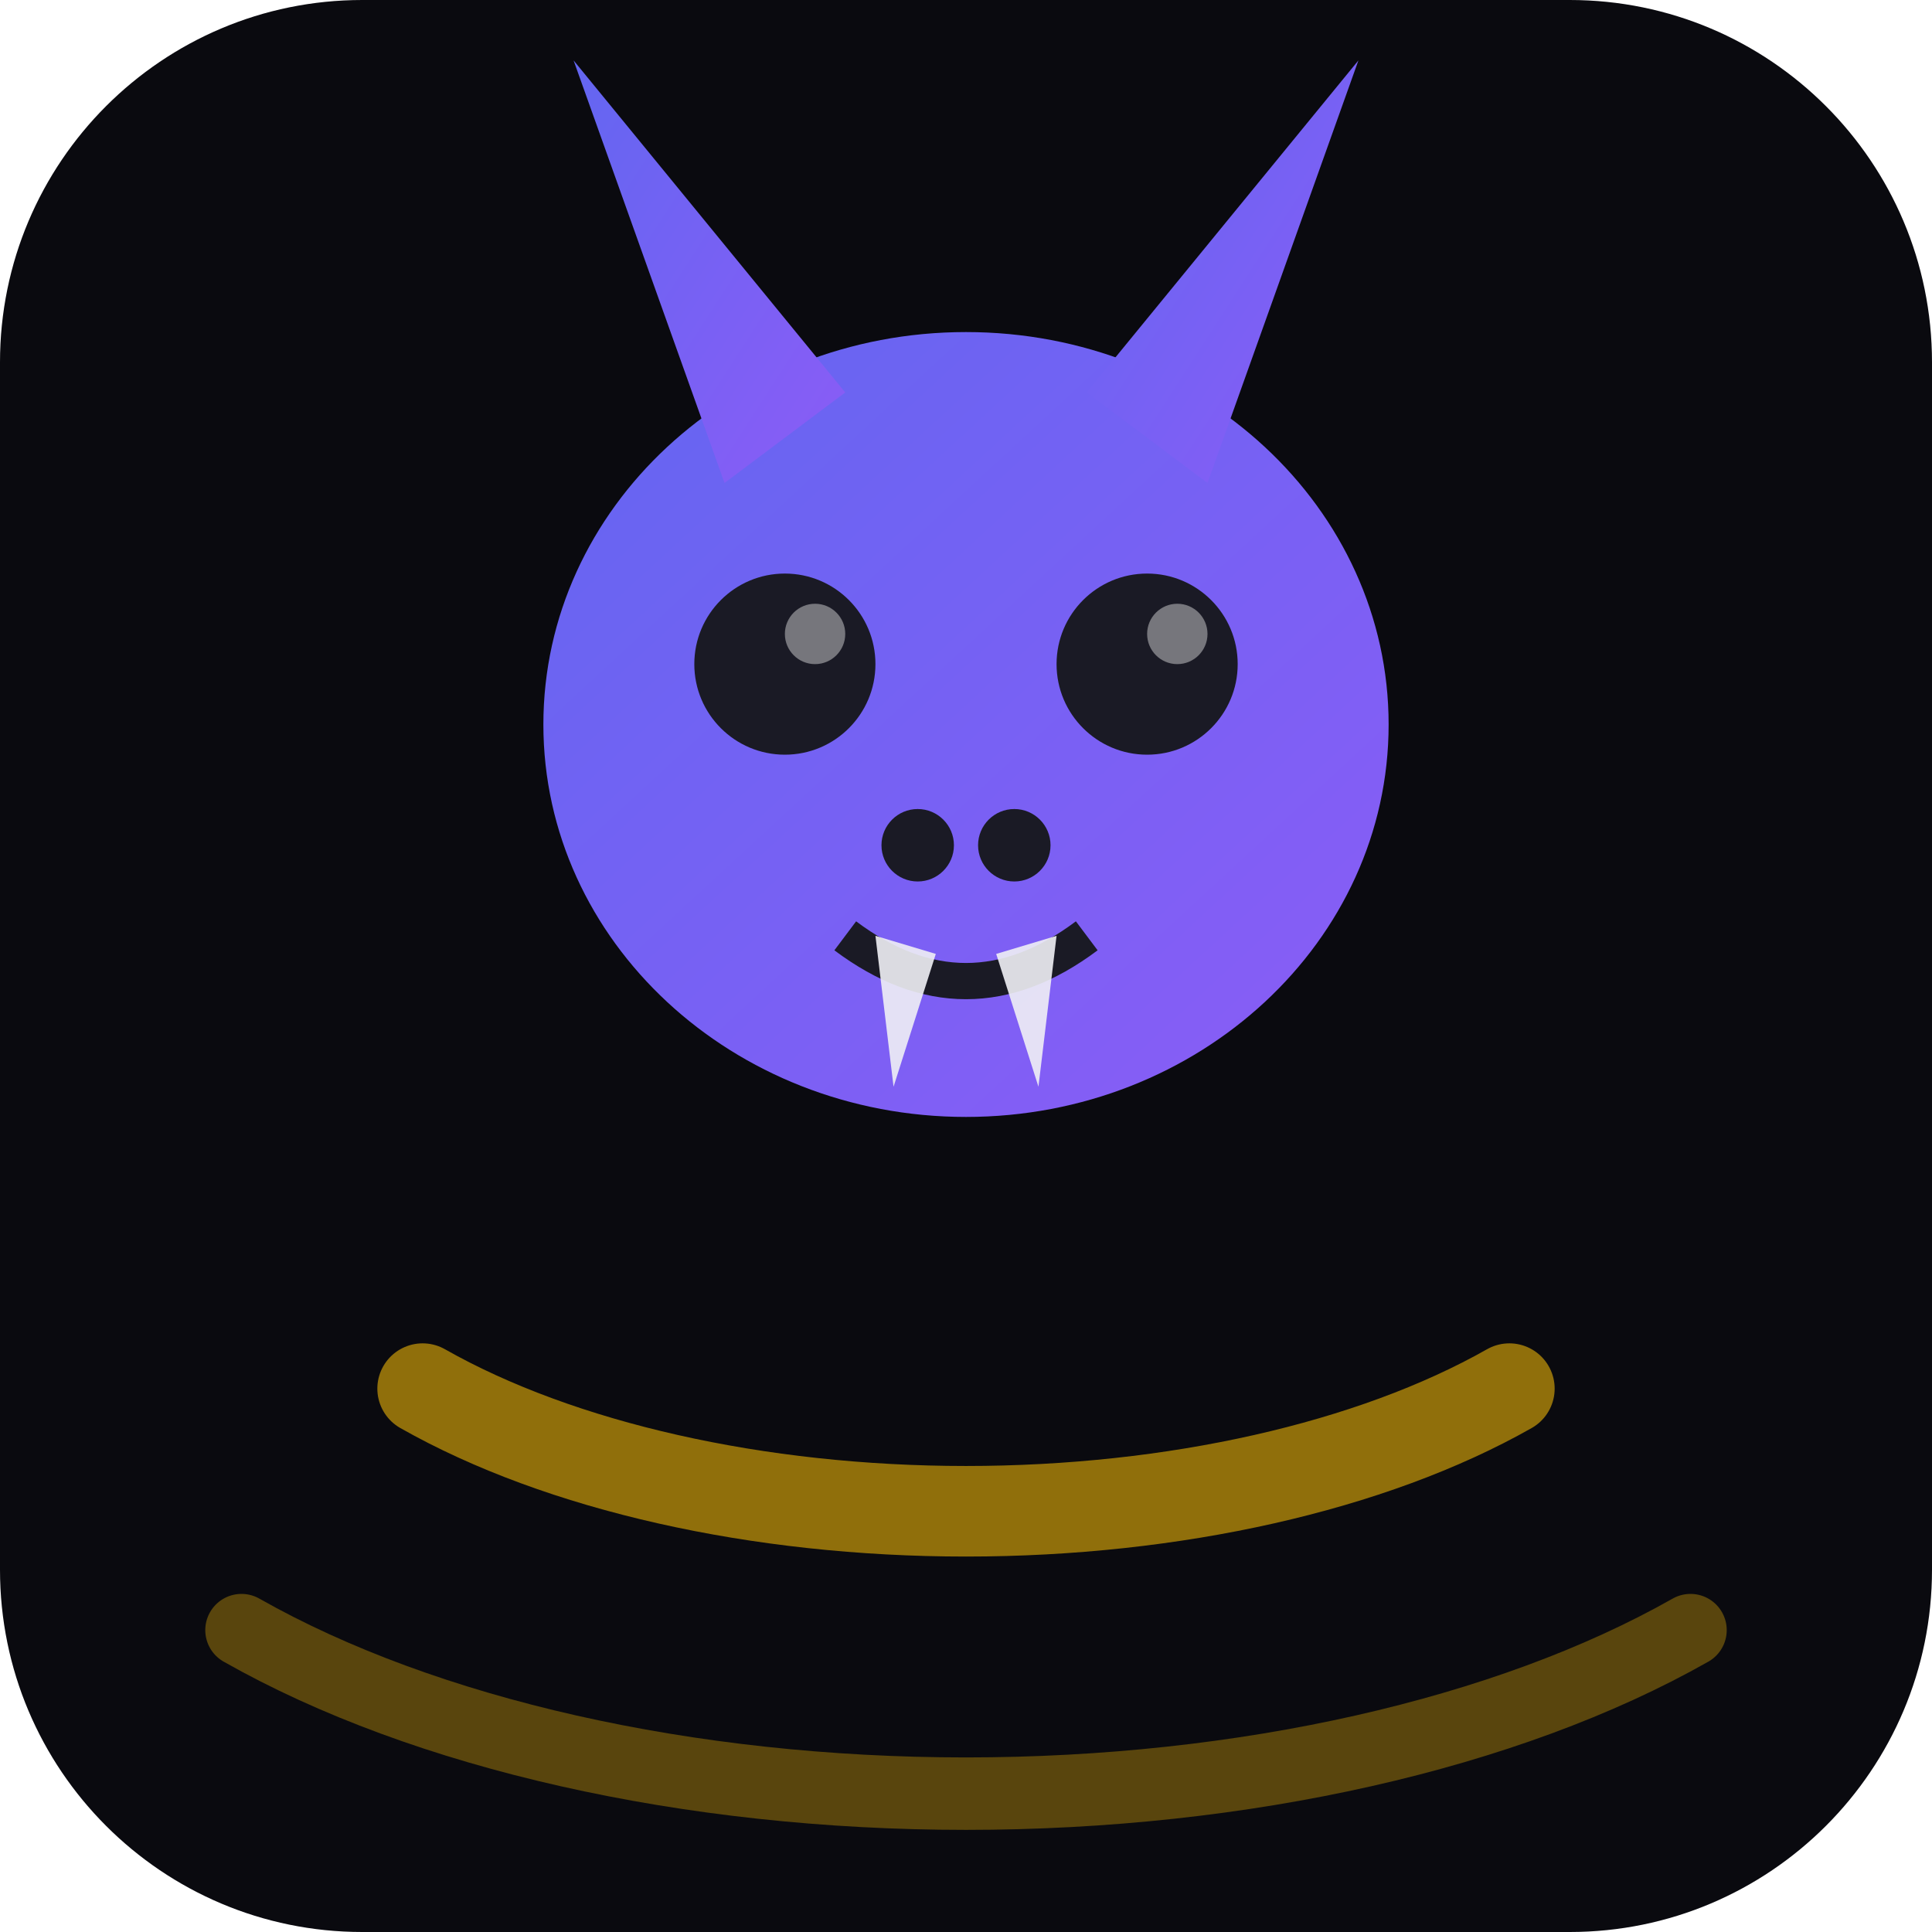
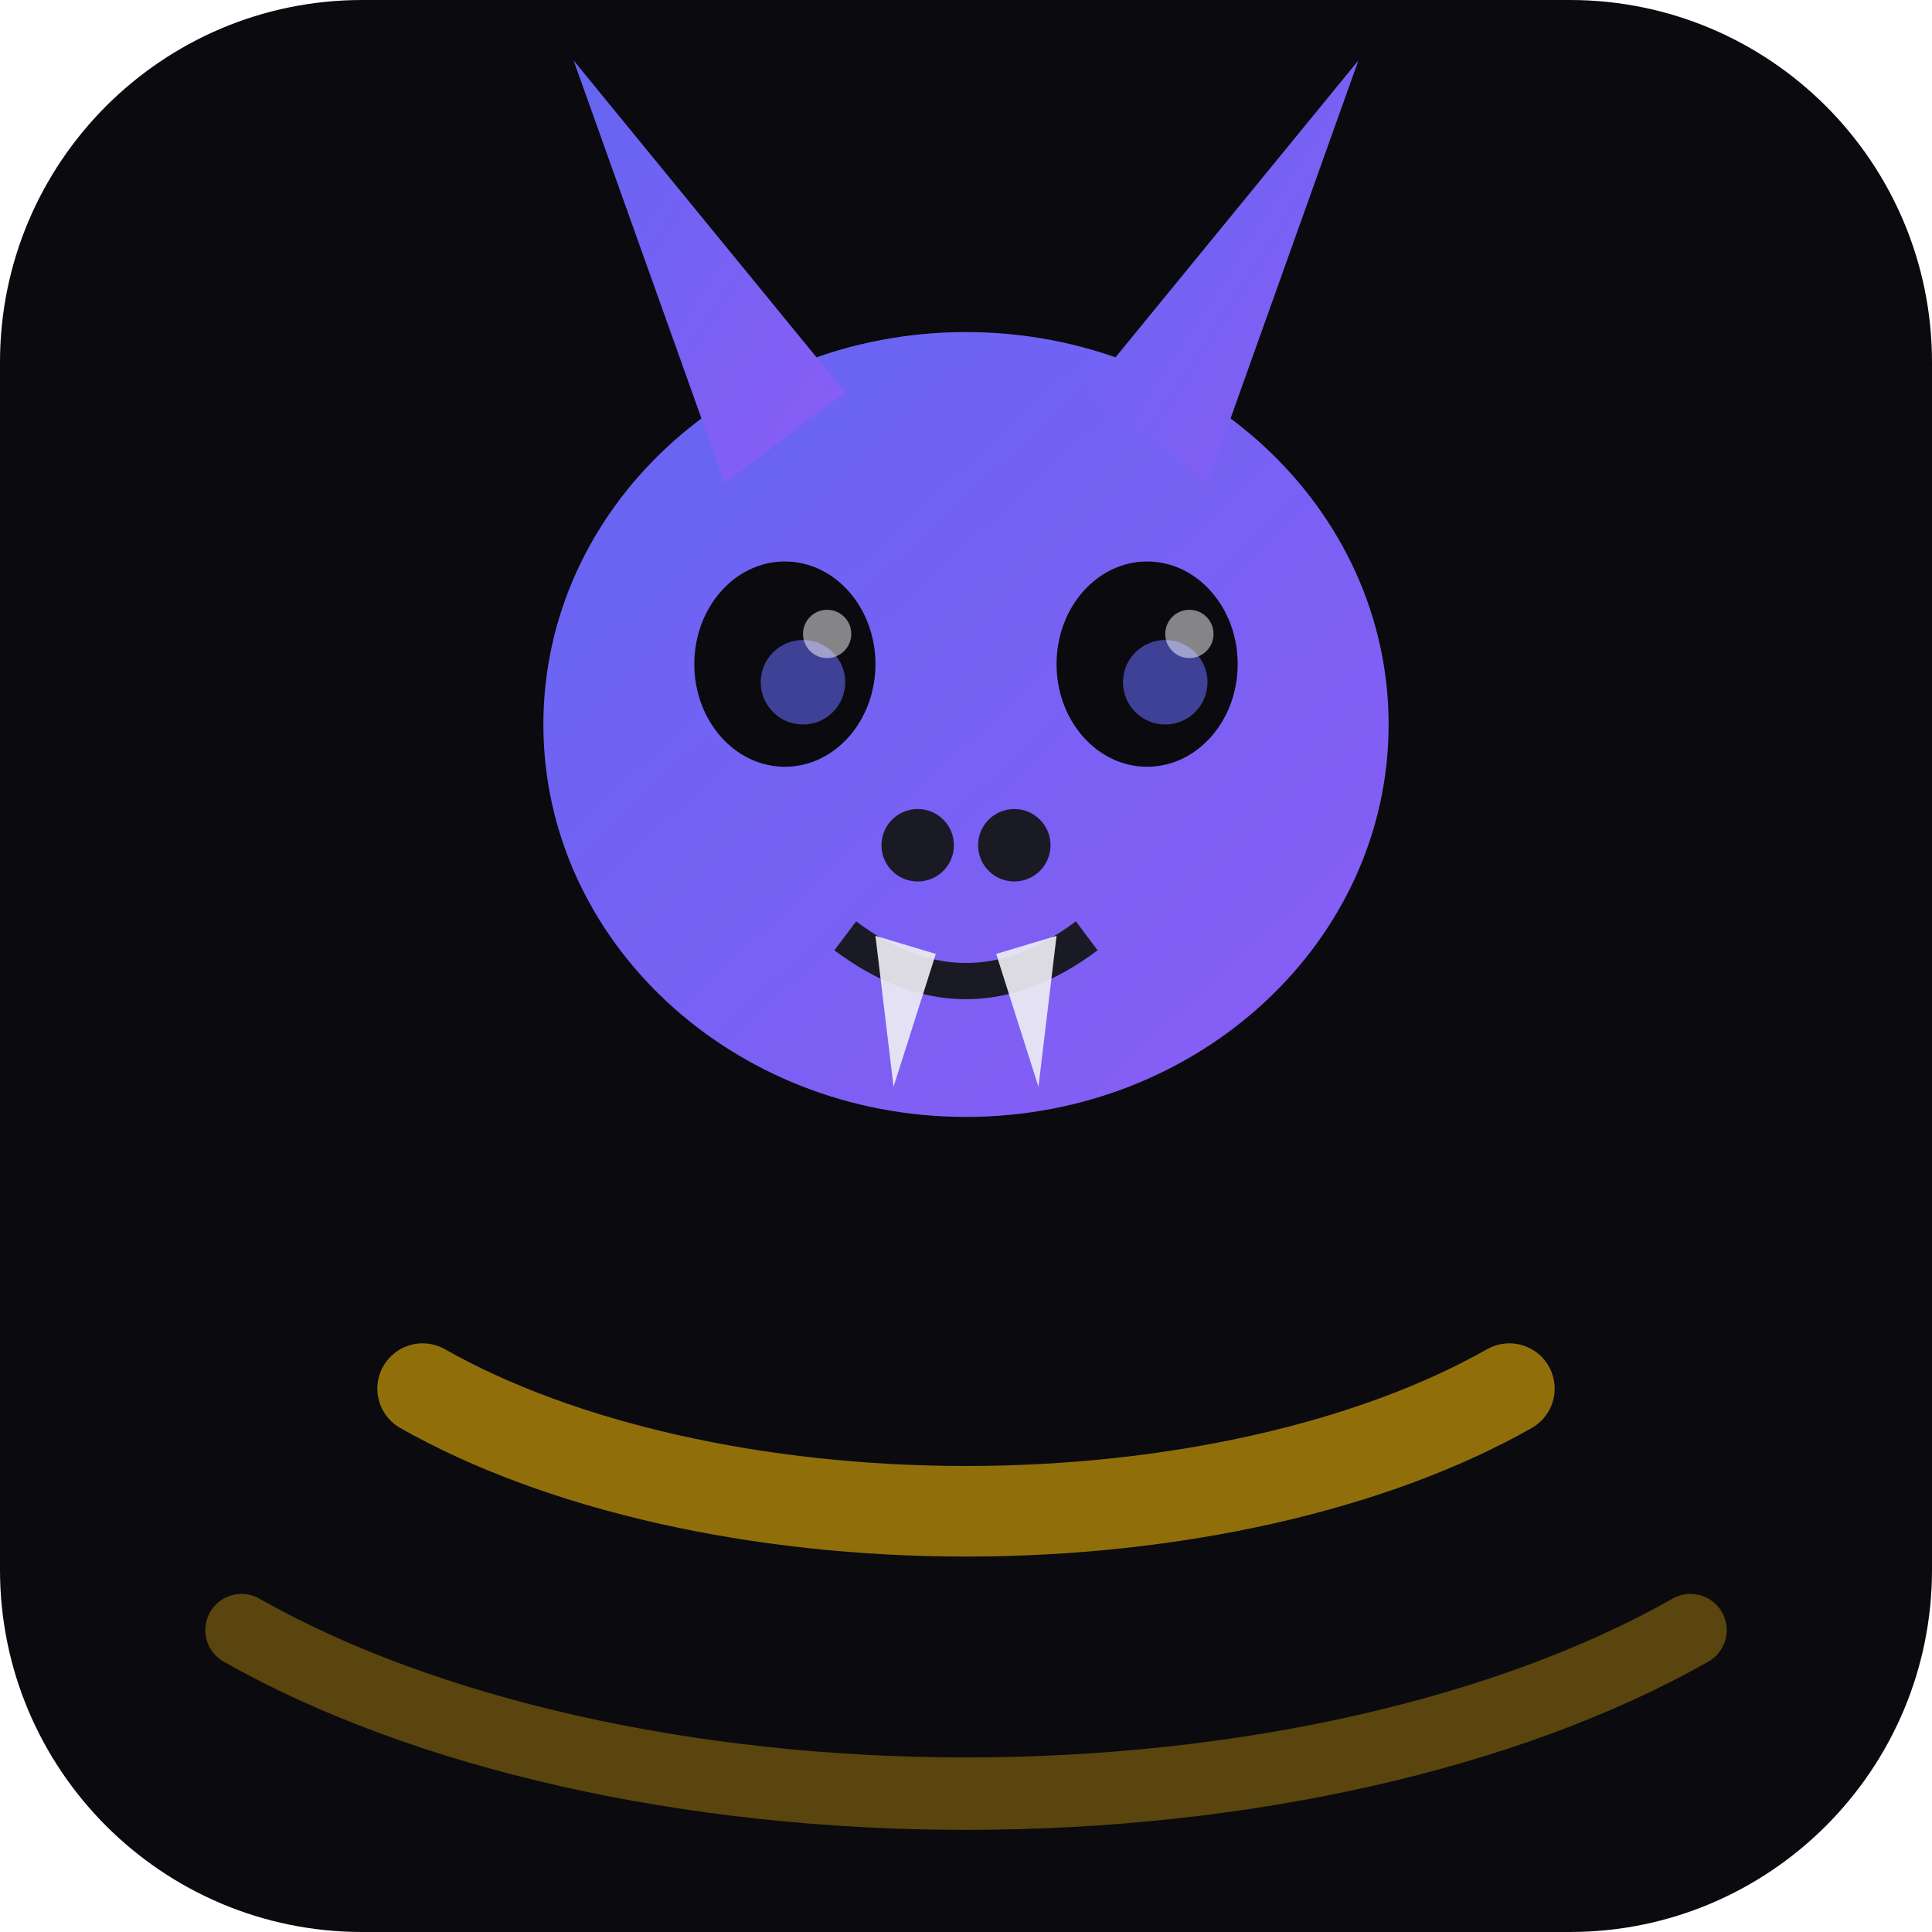
<svg xmlns="http://www.w3.org/2000/svg" viewBox="0 0 32 32" fill="none">
  <rect width="32" height="32" fill="#0a0a0f" rx="6" />
  <defs>
    <linearGradient id="g" x1="0%" y1="0%" x2="100%" y2="100%">
      <stop offset="0%" stop-color="#6366f1" />
      <stop offset="100%" stop-color="#8b5cf6" />
    </linearGradient>
  </defs>
  <g transform="translate(16, 12)">
    <ellipse cx="0" cy="0" rx="7" ry="6.5" fill="url(#g)" />
    <path d="M -4 -4 L -6.5 -11 L -2 -5.5 Z" fill="url(#g)" />
    <path d="M 4 -4 L 6.5 -11 L 2 -5.5 Z" fill="url(#g)" />
-     <circle cx="-3" cy="-1" r="1.5" fill="#1a1a25" />
-     <circle cx="3" cy="-1" r="1.5" fill="#1a1a25" />
-     <circle cx="-2.5" cy="-1.5" r="0.5" fill="rgba(255,255,255,0.4)" />
-     <circle cx="3.5" cy="-1.5" r="0.5" fill="rgba(255,255,255,0.4)" />
+     <ellipse cx="-3" cy="-1" rx="1.5" ry="1.7" fill="#0a0a0f" />
+     <ellipse cx="3" cy="-1" rx="1.5" ry="1.7" fill="#0a0a0f" />
+     <circle cx="-2.7" cy="-0.7" r="0.7" fill="#6366f1" opacity="0.6" />
+     <circle cx="3.3" cy="-0.7" r="0.7" fill="#6366f1" opacity="0.6" />
+     <circle cx="-2.3" cy="-1.5" r="0.4" fill="rgba(255,255,255,0.5)" />
+     <circle cx="3.7" cy="-1.5" r="0.4" fill="rgba(255,255,255,0.5)" />
    <circle cx="-0.8" cy="2" r="0.6" fill="#1a1a25" />
    <circle cx="0.8" cy="2" r="0.6" fill="#1a1a25" />
    <path d="M -2 3.5 Q 0 5 2 3.5" stroke="#1a1a25" stroke-width="0.6" fill="none" />
    <path d="M -1.5 3.5 L -1.2 6 L -0.5 3.8" fill="#f0f0f5" opacity="0.9" />
    <path d="M 1.5 3.5 L 1.2 6 L 0.5 3.8" fill="#f0f0f5" opacity="0.9" />
  </g>
  <path d="M 7 23 A 12 6 0 0 0 25 23" stroke="#eab308" stroke-width="1.5" stroke-linecap="round" fill="none" opacity="0.6" />
  <path d="M 4 27 A 16 8 0 0 0 28 27" stroke="#eab308" stroke-width="1.2" stroke-linecap="round" fill="none" opacity="0.35" />
</svg>
